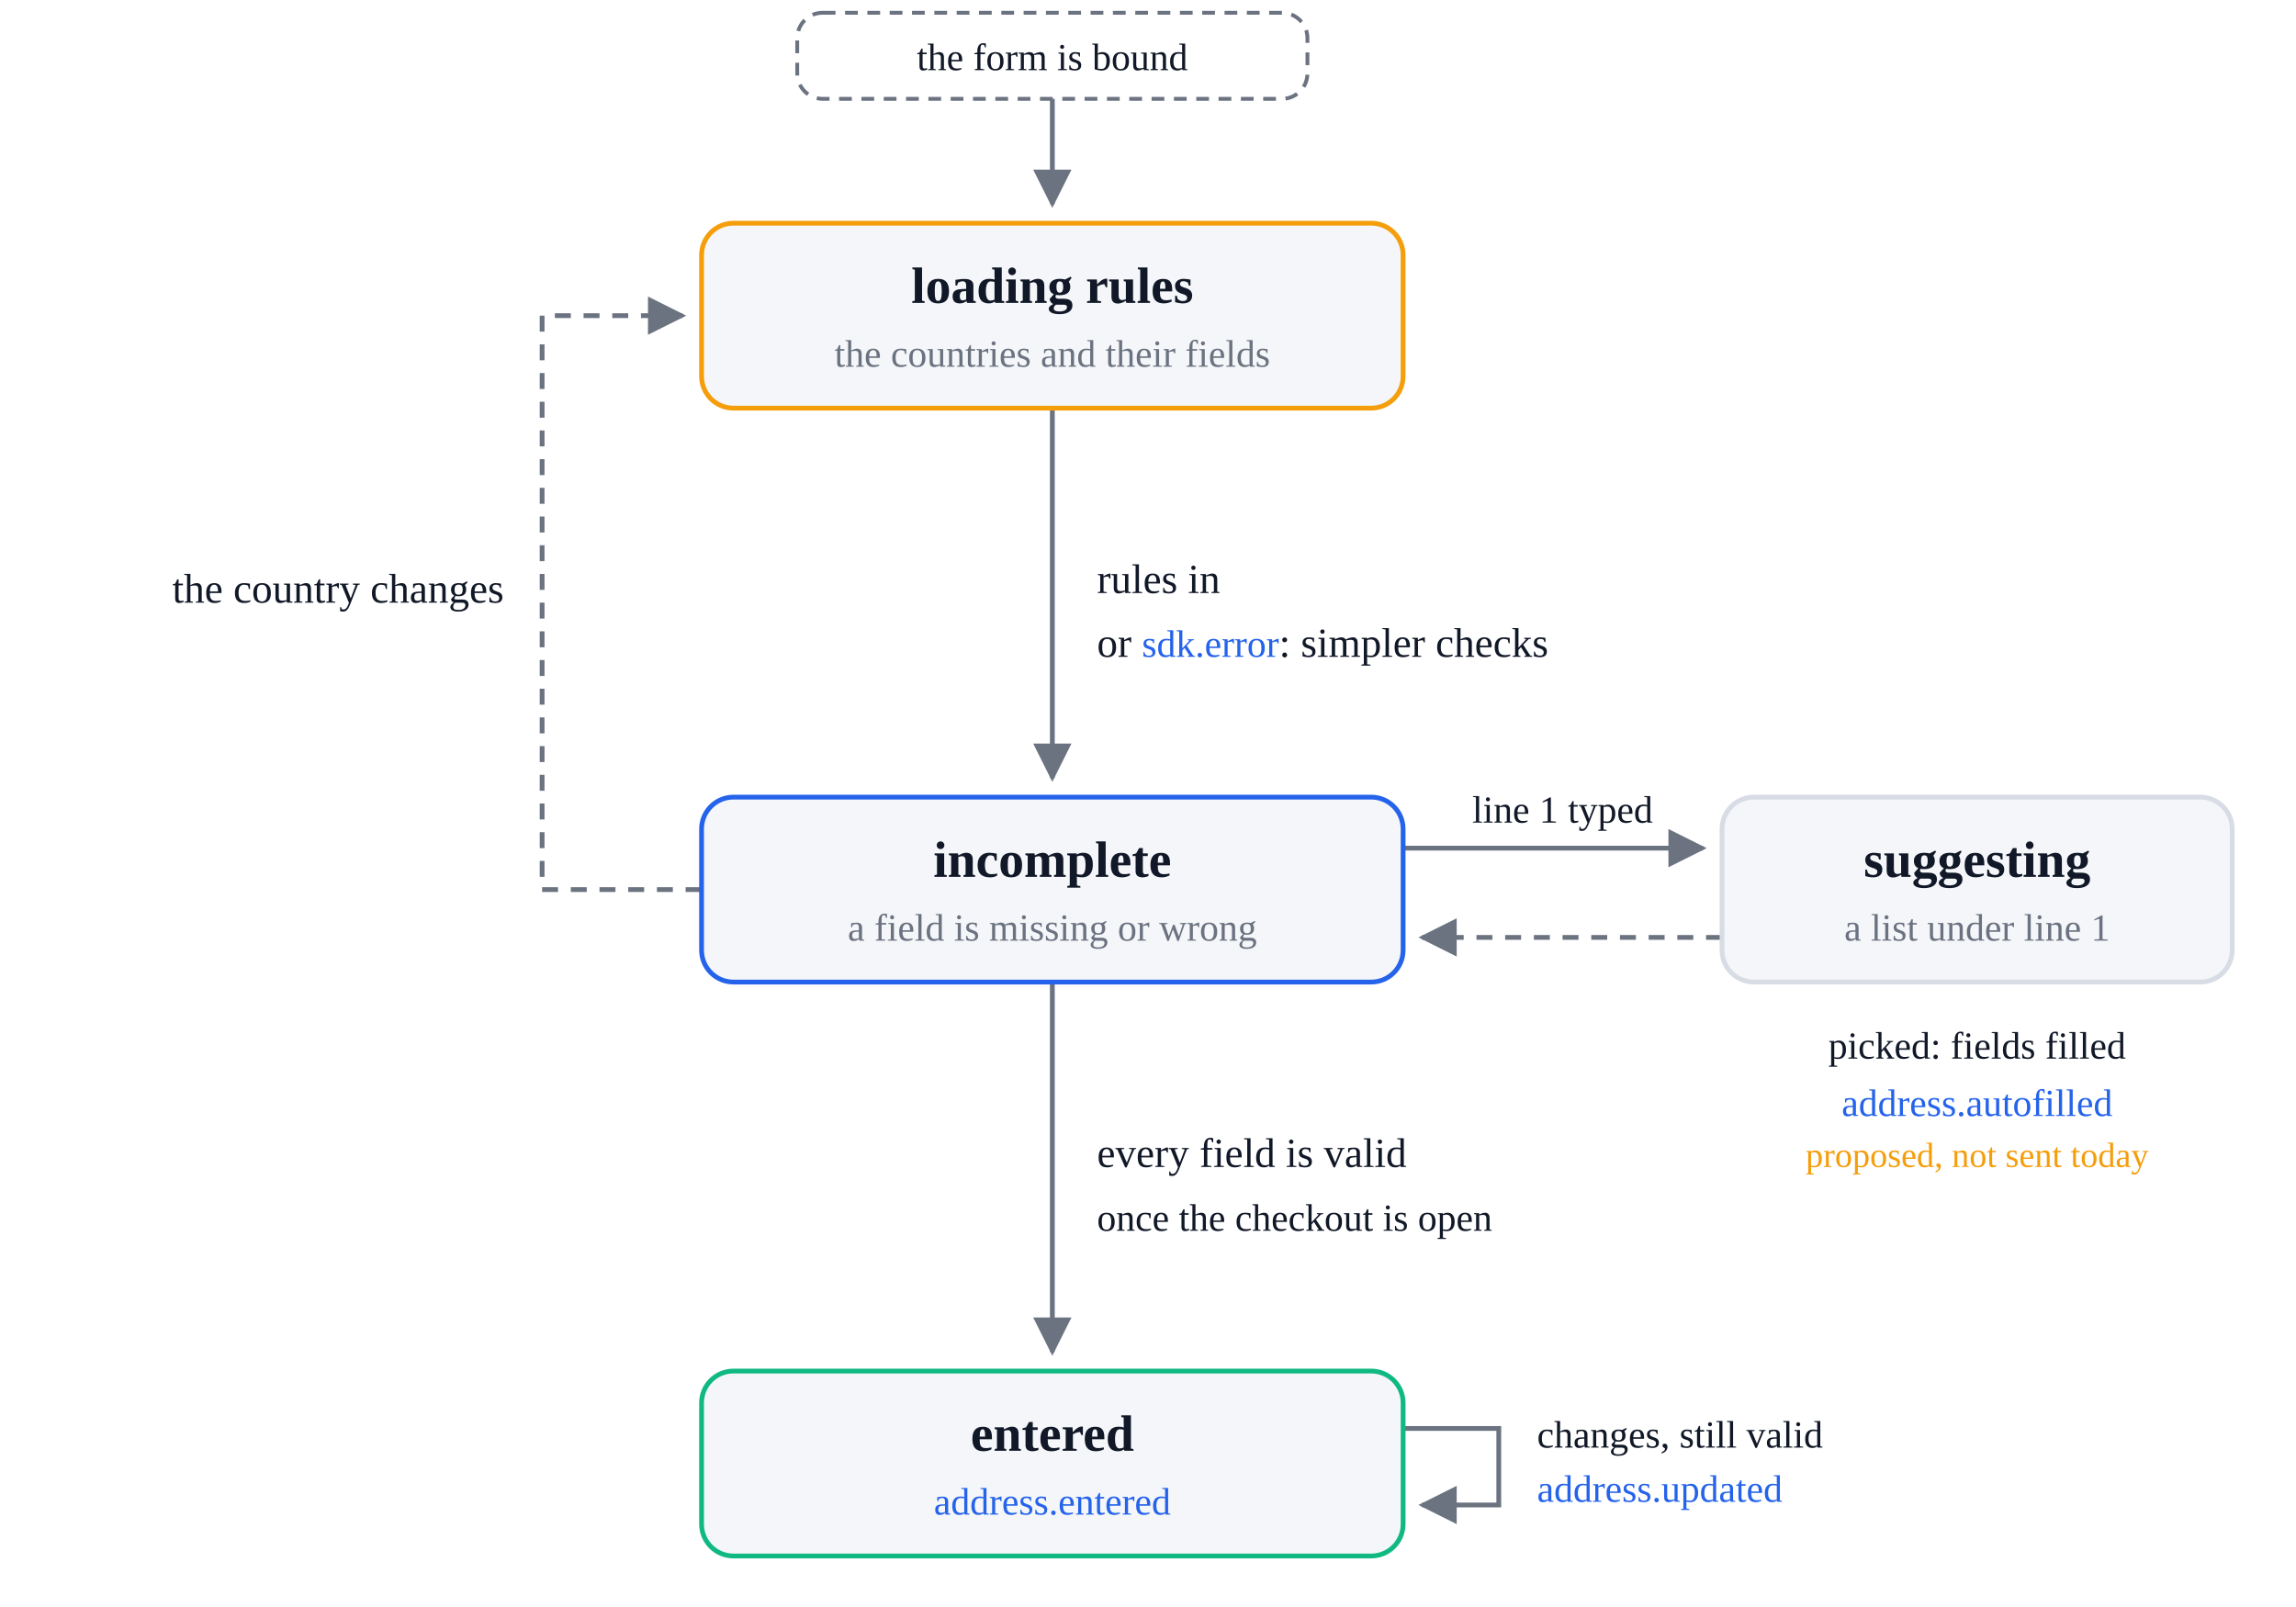
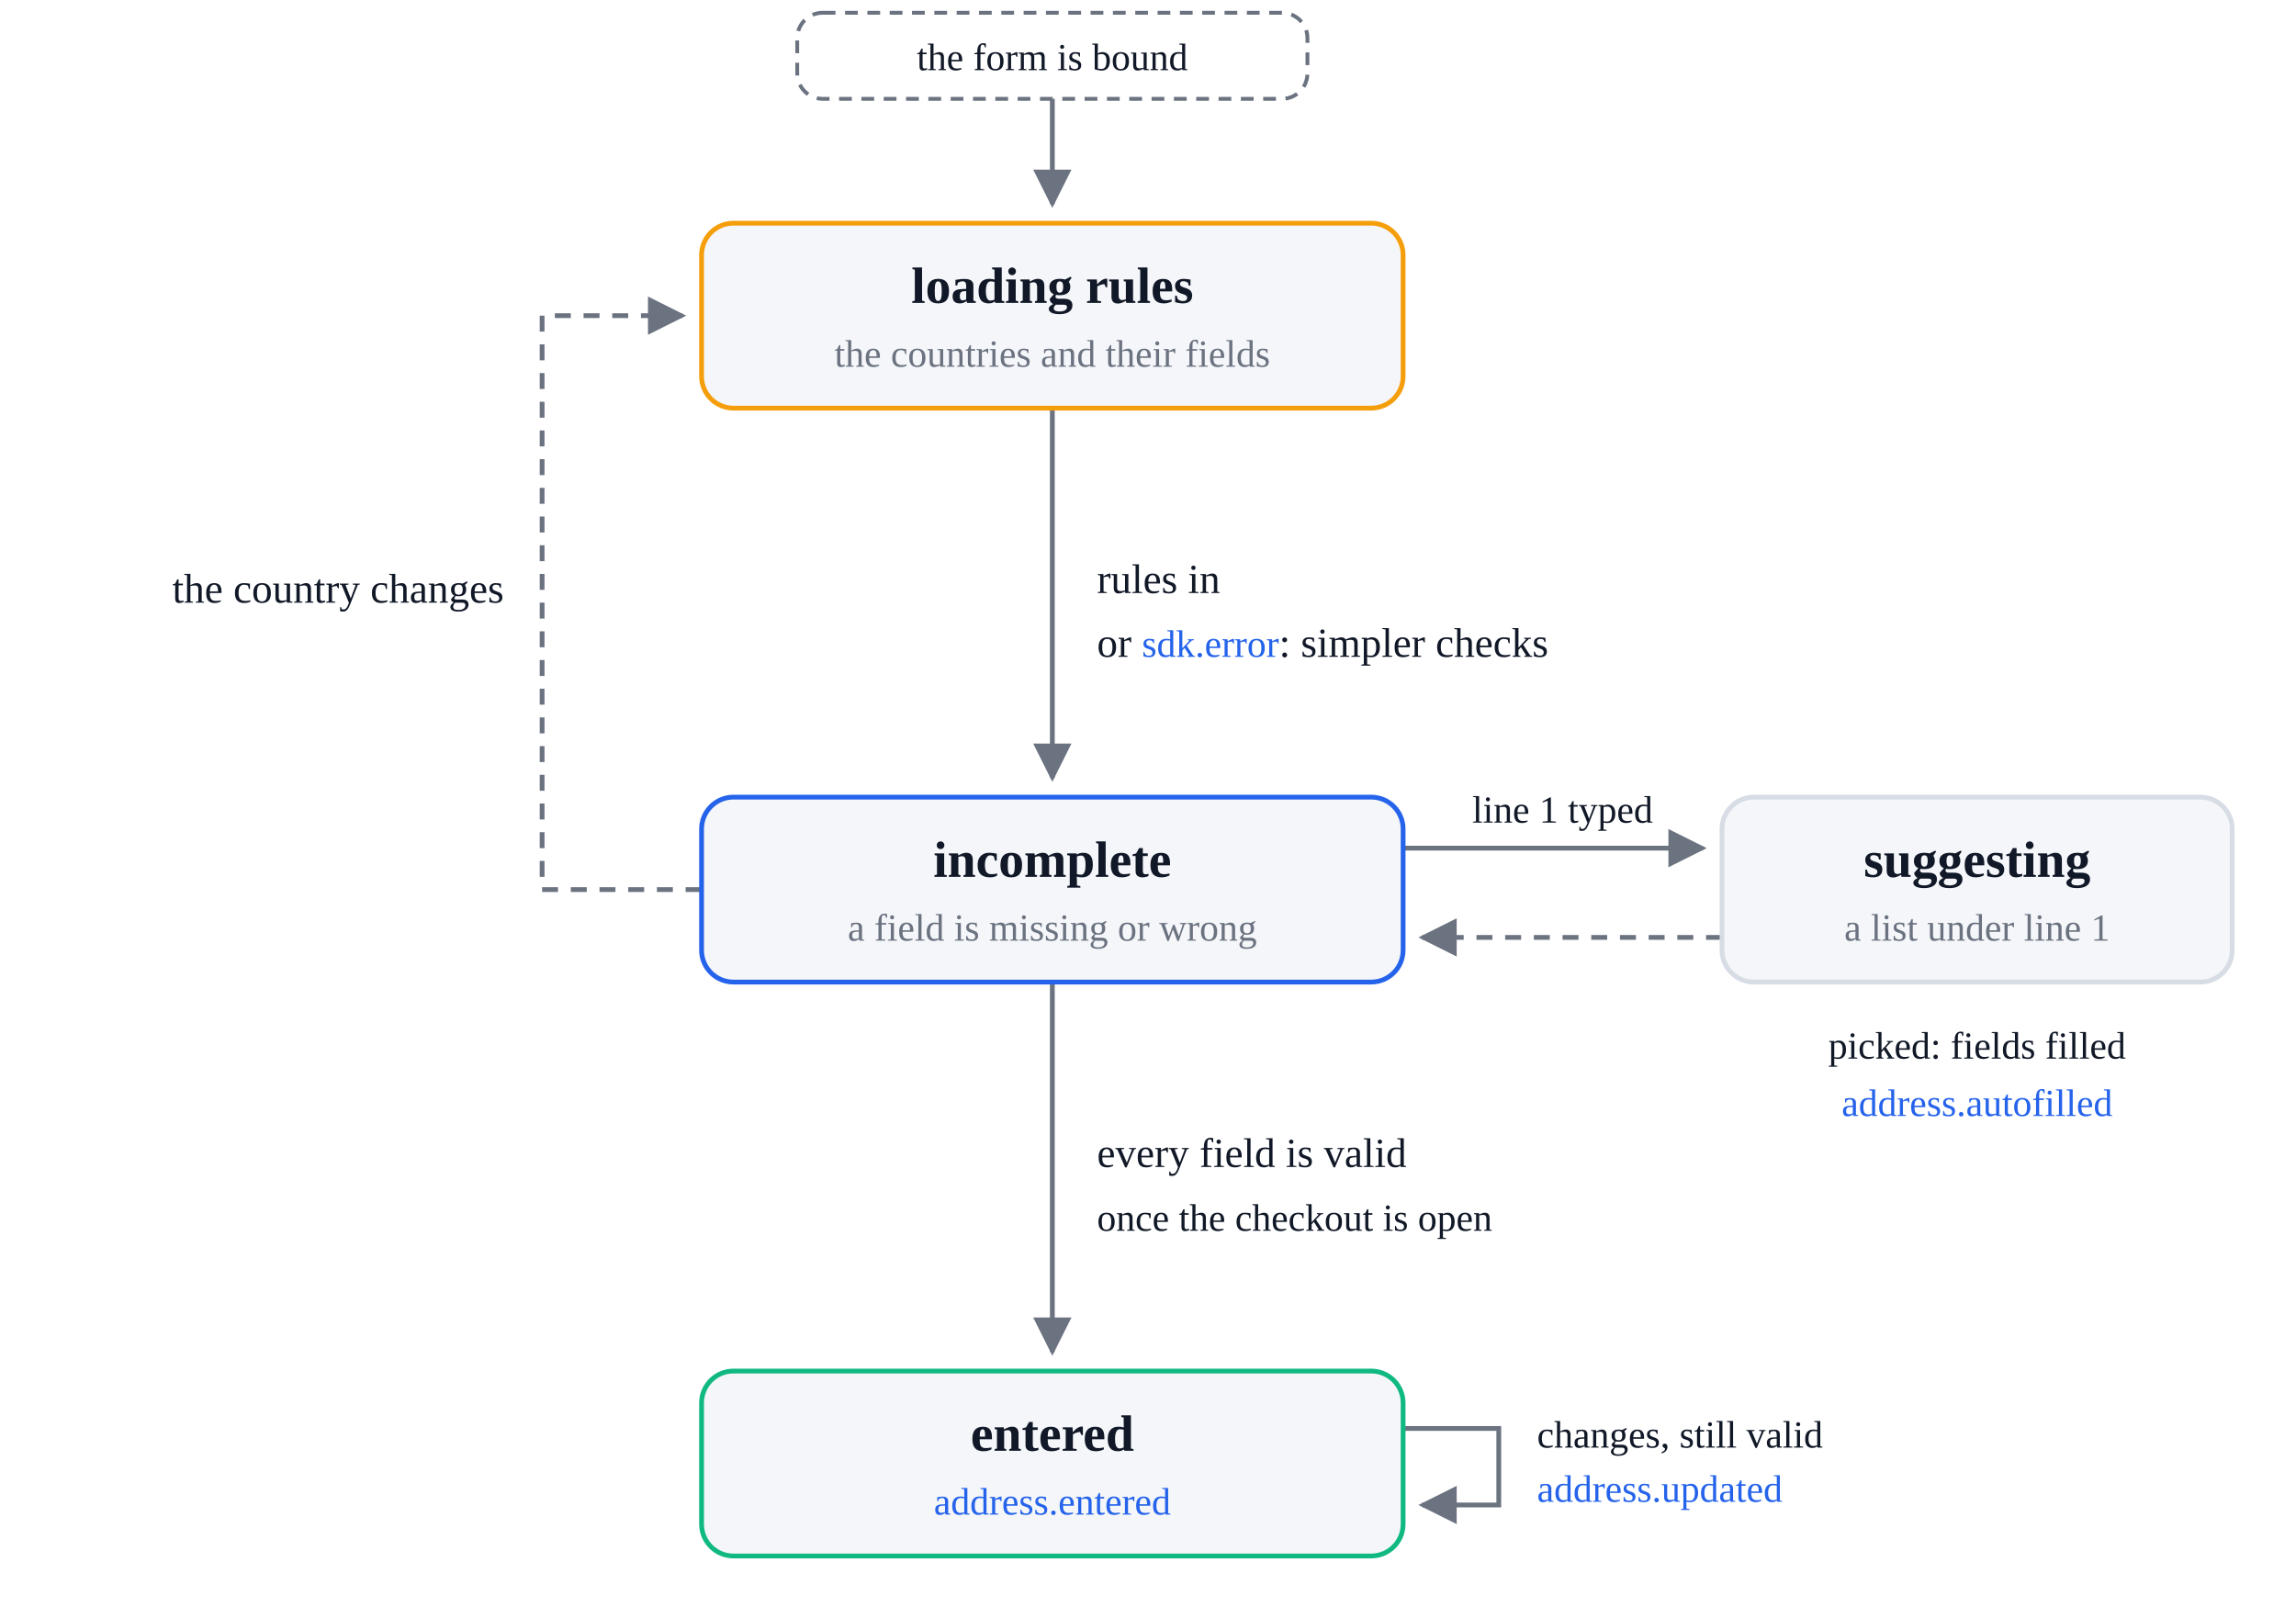
<svg xmlns="http://www.w3.org/2000/svg" viewBox="0 0 720 504" width="720" height="504" role="img" aria-labelledby="checkout-address-lifecycle-title checkout-address-lifecycle-desc" style="font-family: var(--clean-font-body, system-ui, sans-serif)">
  <defs>
    <marker id="checkout-address-lifecycle-arrow" viewBox="0 0 10 10" refX="9" refY="5" markerWidth="8" markerHeight="8" orient="auto-start-reverse">
      <path d="M0,0 L10,5 L0,10 z" style="fill: var(--clean-fg-muted, #6b7280)" />
    </marker>
  </defs>
  <g>
    <rect x="250" y="4" width="160" height="27" rx="8" style="fill: none; stroke: var(--clean-fg-muted, #6b7280); stroke-width: 1.2; stroke-dasharray: 4 3" />
    <text x="330" y="22" text-anchor="middle" style="fill: var(--clean-fg, #111827); font-size: 12px">the form is bound</text>
    <path d="M330 31 V64" marker-end="url(#checkout-address-lifecycle-arrow)" style="fill: none; stroke: var(--clean-fg-muted, #6b7280); stroke-width: 1.5" />
    <path d="M330 128 V244" marker-end="url(#checkout-address-lifecycle-arrow)" style="fill: none; stroke: var(--clean-fg-muted, #6b7280); stroke-width: 1.5" />
    <text x="344" y="186" text-anchor="start" style="fill: var(--clean-fg, #111827); font-size: 13px">rules in</text>
    <text x="344" y="206" style="fill: var(--clean-fg, #111827); font-size: 13px">or <tspan style="fill: var(--clean-accent, #2563eb); font-size: 12px; font-family: var(--clean-font-mono, ui-monospace, monospace)">sdk.error</tspan>: simpler checks</text>
    <path d="M220 279 H170 V99 H214" marker-end="url(#checkout-address-lifecycle-arrow)" style="fill: none; stroke: var(--clean-fg-muted, #6b7280); stroke-width: 1.5; stroke-dasharray: 5 4" />
    <text x="158" y="189" text-anchor="end" style="fill: var(--clean-fg, #111827); font-size: 13px">the country changes</text>
    <path d="M440 266 H534" marker-end="url(#checkout-address-lifecycle-arrow)" style="fill: none; stroke: var(--clean-fg-muted, #6b7280); stroke-width: 1.5" />
    <text x="490" y="258" text-anchor="middle" style="fill: var(--clean-fg, #111827); font-size: 12px">line 1 typed</text>
    <path d="M540 294 H446" marker-end="url(#checkout-address-lifecycle-arrow)" style="fill: none; stroke: var(--clean-fg-muted, #6b7280); stroke-width: 1.5; stroke-dasharray: 5 4" />
    <text x="620" y="332" text-anchor="middle" style="fill: var(--clean-fg, #111827); font-size: 12px">picked: fields filled</text>
    <text x="620" y="350" text-anchor="middle" style="fill: var(--clean-accent, #2563eb); font-size: 12px; font-family: var(--clean-font-mono, ui-monospace, monospace)">address.autofilled</text>
-     <text x="620" y="366" text-anchor="middle" style="fill: var(--color-amber-500, #f59e0b); font-size: 11px">proposed, not sent today</text>
    <path d="M330 308 V424" marker-end="url(#checkout-address-lifecycle-arrow)" style="fill: none; stroke: var(--clean-fg-muted, #6b7280); stroke-width: 1.5" />
    <text x="344" y="366" text-anchor="start" style="fill: var(--clean-fg, #111827); font-size: 13px">every field is valid</text>
    <text x="344" y="386" text-anchor="start" style="fill: var(--clean-fg, #111827); font-size: 12px">once the checkout is open</text>
    <path d="M440 448 H470 V472 H446" marker-end="url(#checkout-address-lifecycle-arrow)" style="fill: none; stroke: var(--clean-fg-muted, #6b7280); stroke-width: 1.5" />
    <text x="482" y="454" text-anchor="start" style="fill: var(--clean-fg, #111827); font-size: 12px">changes, still valid</text>
    <text x="482" y="471" text-anchor="start" style="fill: var(--clean-accent, #2563eb); font-size: 12px; font-family: var(--clean-font-mono, ui-monospace, monospace)">address.updated</text>
  </g>
  <g text-anchor="middle">
    <rect x="220" y="70" width="220" height="58" rx="10" style="fill: var(--clean-bg-muted, #f4f6f9); stroke: var(--color-amber-500, #f59e0b); stroke-width: 1.5" />
    <text x="330" y="95" style="fill: var(--clean-fg, #111827); font-size: 16px; font-weight: 600">loading rules</text>
    <text x="330" y="115" style="fill: var(--clean-fg-muted, #6b7280); font-size: 12px">the countries and their fields</text>
    <rect x="220" y="250" width="220" height="58" rx="10" style="fill: var(--clean-bg-muted, #f4f6f9); stroke: var(--clean-accent, #2563eb); stroke-width: 1.5" />
    <text x="330" y="275" style="fill: var(--clean-fg, #111827); font-size: 16px; font-weight: 600">incomplete</text>
    <text x="330" y="295" style="fill: var(--clean-fg-muted, #6b7280); font-size: 12px">a field is missing or wrong</text>
    <rect x="220" y="430" width="220" height="58" rx="10" style="fill: var(--clean-bg-muted, #f4f6f9); stroke: var(--color-emerald-500, #10b981); stroke-width: 1.5" />
    <text x="330" y="455" style="fill: var(--clean-fg, #111827); font-size: 16px; font-weight: 600">entered</text>
    <text x="330" y="475" style="fill: var(--clean-accent, #2563eb); font-size: 12px; font-family: var(--clean-font-mono, ui-monospace, monospace)">address.entered</text>
    <rect x="540" y="250" width="160" height="58" rx="10" style="fill: var(--clean-bg-muted, #f4f6f9); stroke: var(--clean-border, #d7dce5); stroke-width: 1.5" />
    <text x="620" y="275" style="fill: var(--clean-fg, #111827); font-size: 16px; font-weight: 600">suggesting</text>
    <text x="620" y="295" style="fill: var(--clean-fg-muted, #6b7280); font-size: 12px">a list under line 1</text>
  </g>
</svg>
